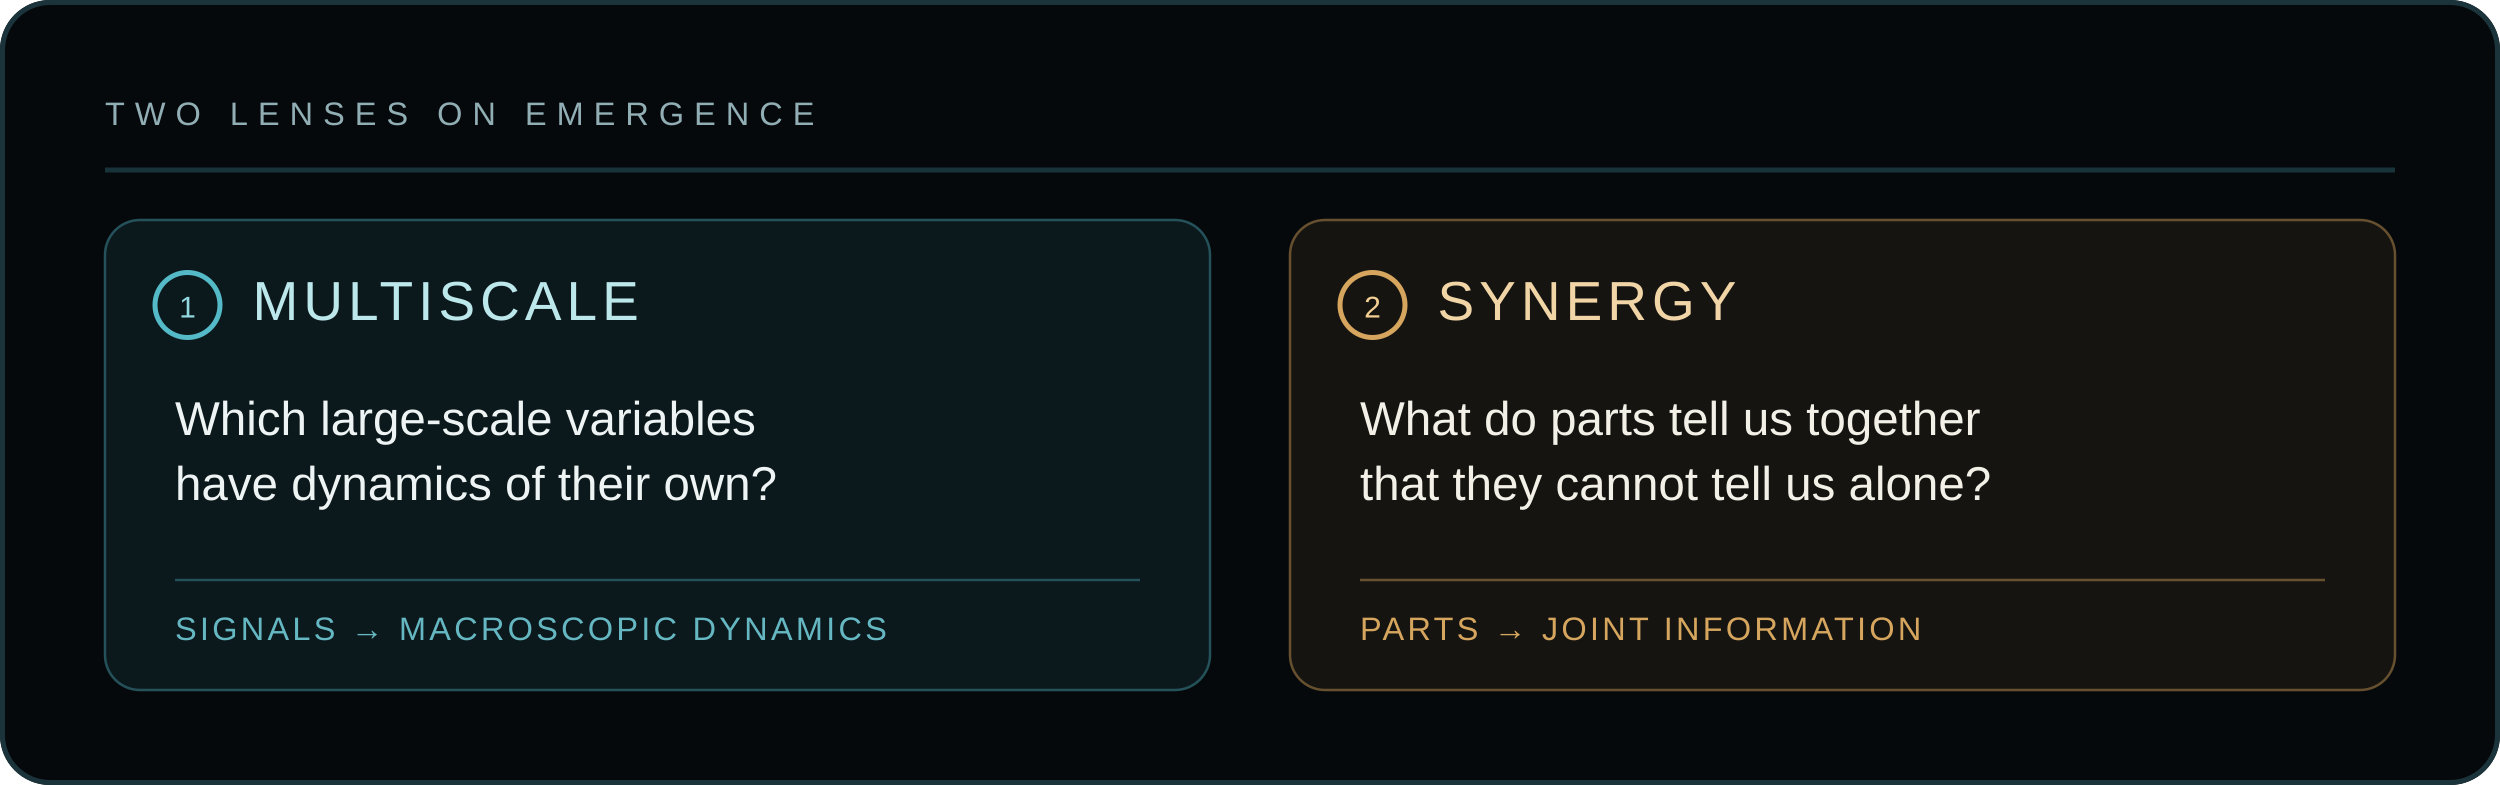
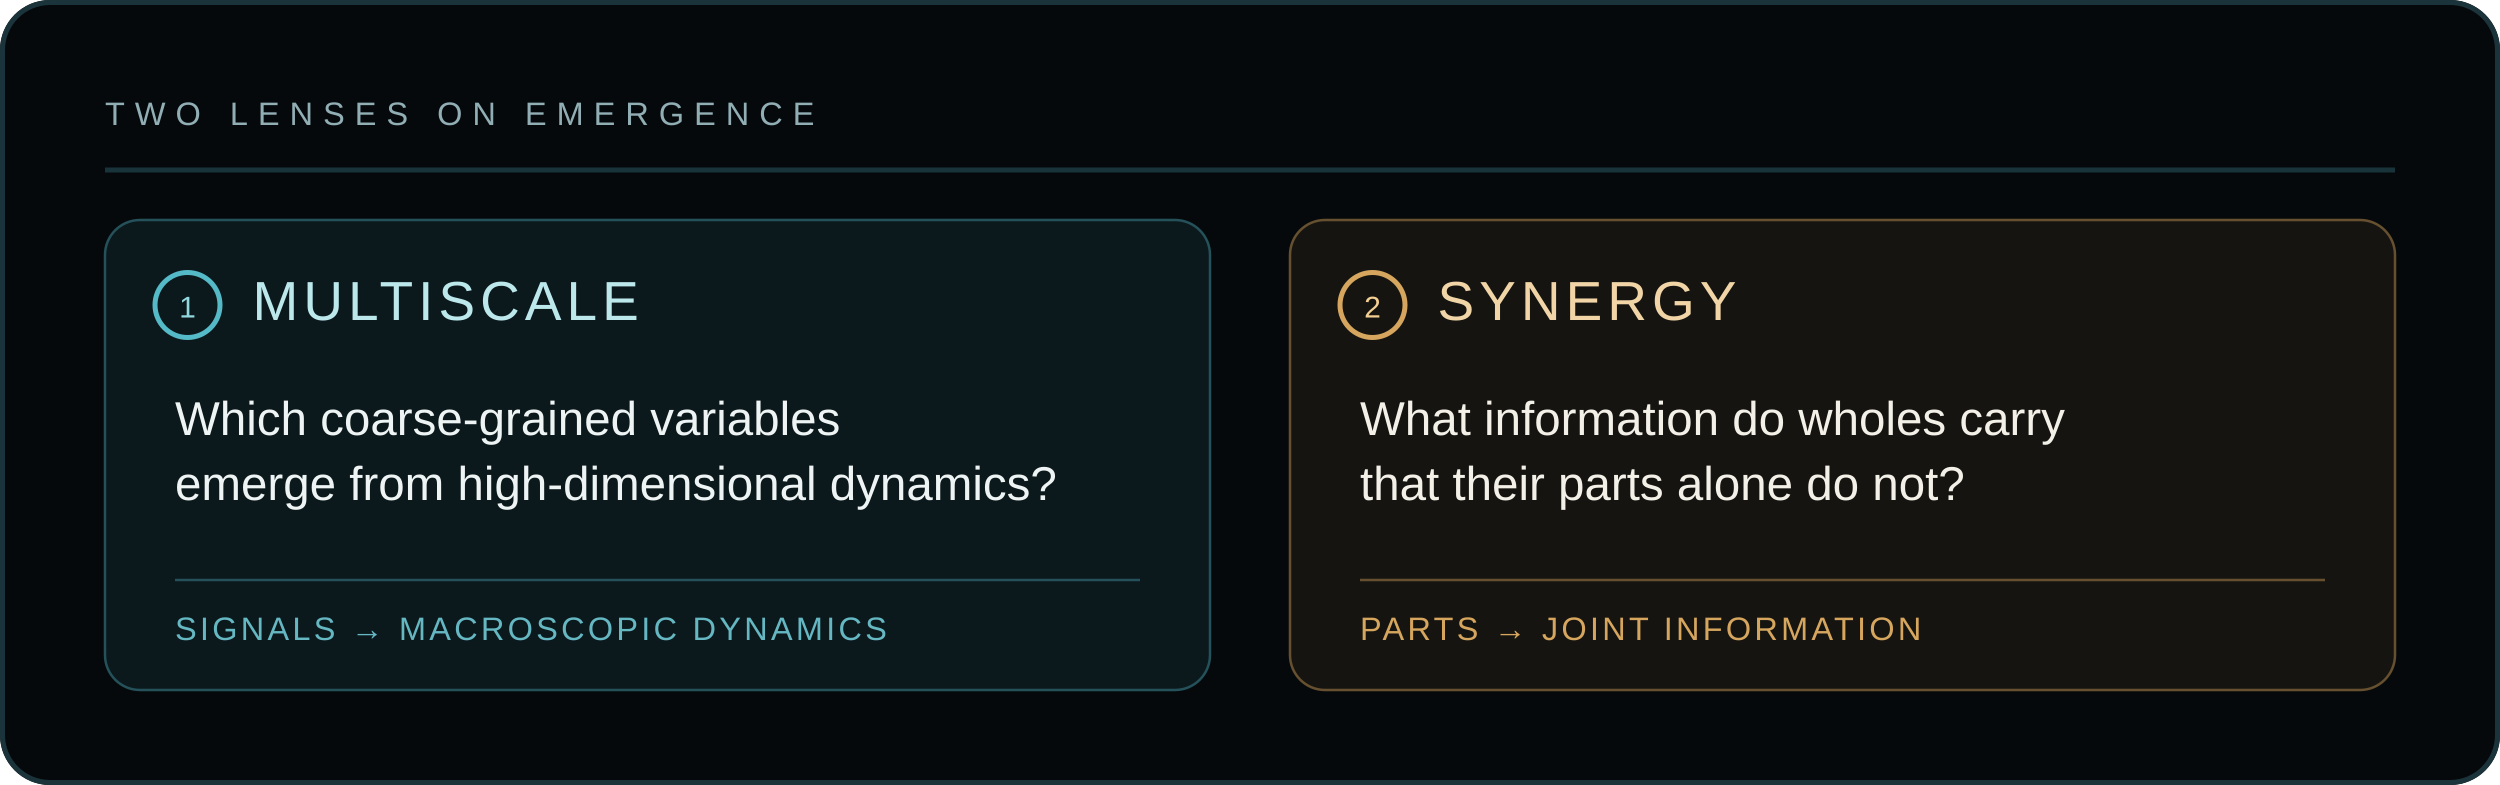
<svg xmlns="http://www.w3.org/2000/svg" viewBox="0 0 1000 314" role="img" aria-labelledby="title description">
  <rect width="1000" height="314" rx="20" fill="#05090b" />
  <rect x="1" y="1" width="998" height="312" rx="19" fill="none" stroke="#1b343b" stroke-width="2" />
  <text x="42" y="50" fill="#92aeb5" font-family="Arial, Helvetica, sans-serif" font-size="13" letter-spacing="4">TWO LENSES ON EMERGENCE</text>
  <path d="M42 68H958" stroke="#18343a" stroke-width="2" />
  <rect x="42" y="88" width="442" height="188" rx="14" fill="#0b181c" stroke="#24515a" />
  <rect x="516" y="88" width="442" height="188" rx="14" fill="#151410" stroke="#66502f" />
  <circle cx="75" cy="122" r="13" fill="none" stroke="#55bac7" stroke-width="2" />
  <text x="75" y="127" text-anchor="middle" fill="#92d9df" font-family="Arial, Helvetica, sans-serif" font-size="12">1</text>
  <text x="101" y="128" fill="#bce8eb" font-family="Arial, Helvetica, sans-serif" font-size="22" letter-spacing="2">MULTISCALE</text>
-   <text x="70" y="174" fill="#eef4f3" font-family="Arial, Helvetica, sans-serif" font-size="19">Which large-scale variables</text>
-   <text x="70" y="200" fill="#eef4f3" font-family="Arial, Helvetica, sans-serif" font-size="19">have dynamics of their own?</text>
+   <text x="70" y="174" fill="#eef4f3" font-family="Arial, Helvetica, sans-serif" font-size="19">Which coarse-grained variables</text>
+   <text x="70" y="200" fill="#eef4f3" font-family="Arial, Helvetica, sans-serif" font-size="19">emerge from high-dimensional dynamics?</text>
  <path d="M70 232H456" stroke="#24515a" />
  <text x="70" y="256" fill="#65b7c2" font-family="Arial, Helvetica, sans-serif" font-size="13" letter-spacing="1.3">SIGNALS  →  MACROSCOPIC DYNAMICS</text>
  <circle cx="549" cy="122" r="13" fill="none" stroke="#d6a65e" stroke-width="2" />
  <text x="549" y="127" text-anchor="middle" fill="#f4cf93" font-family="Arial, Helvetica, sans-serif" font-size="12">2</text>
  <text x="575" y="128" fill="#f1d5a7" font-family="Arial, Helvetica, sans-serif" font-size="22" letter-spacing="2">SYNERGY</text>
-   <text x="544" y="174" fill="#f3f0e8" font-family="Arial, Helvetica, sans-serif" font-size="19">What do parts tell us together</text>
-   <text x="544" y="200" fill="#f3f0e8" font-family="Arial, Helvetica, sans-serif" font-size="19">that they cannot tell us alone?</text>
+   <text x="544" y="174" fill="#f3f0e8" font-family="Arial, Helvetica, sans-serif" font-size="19">What information do wholes carry</text>
+   <text x="544" y="200" fill="#f3f0e8" font-family="Arial, Helvetica, sans-serif" font-size="19">that their parts alone do not?</text>
  <path d="M544 232H930" stroke="#66502f" />
  <text x="544" y="256" fill="#d6a65e" font-family="Arial, Helvetica, sans-serif" font-size="13" letter-spacing="1.3">PARTS  →  JOINT INFORMATION</text>
</svg>
